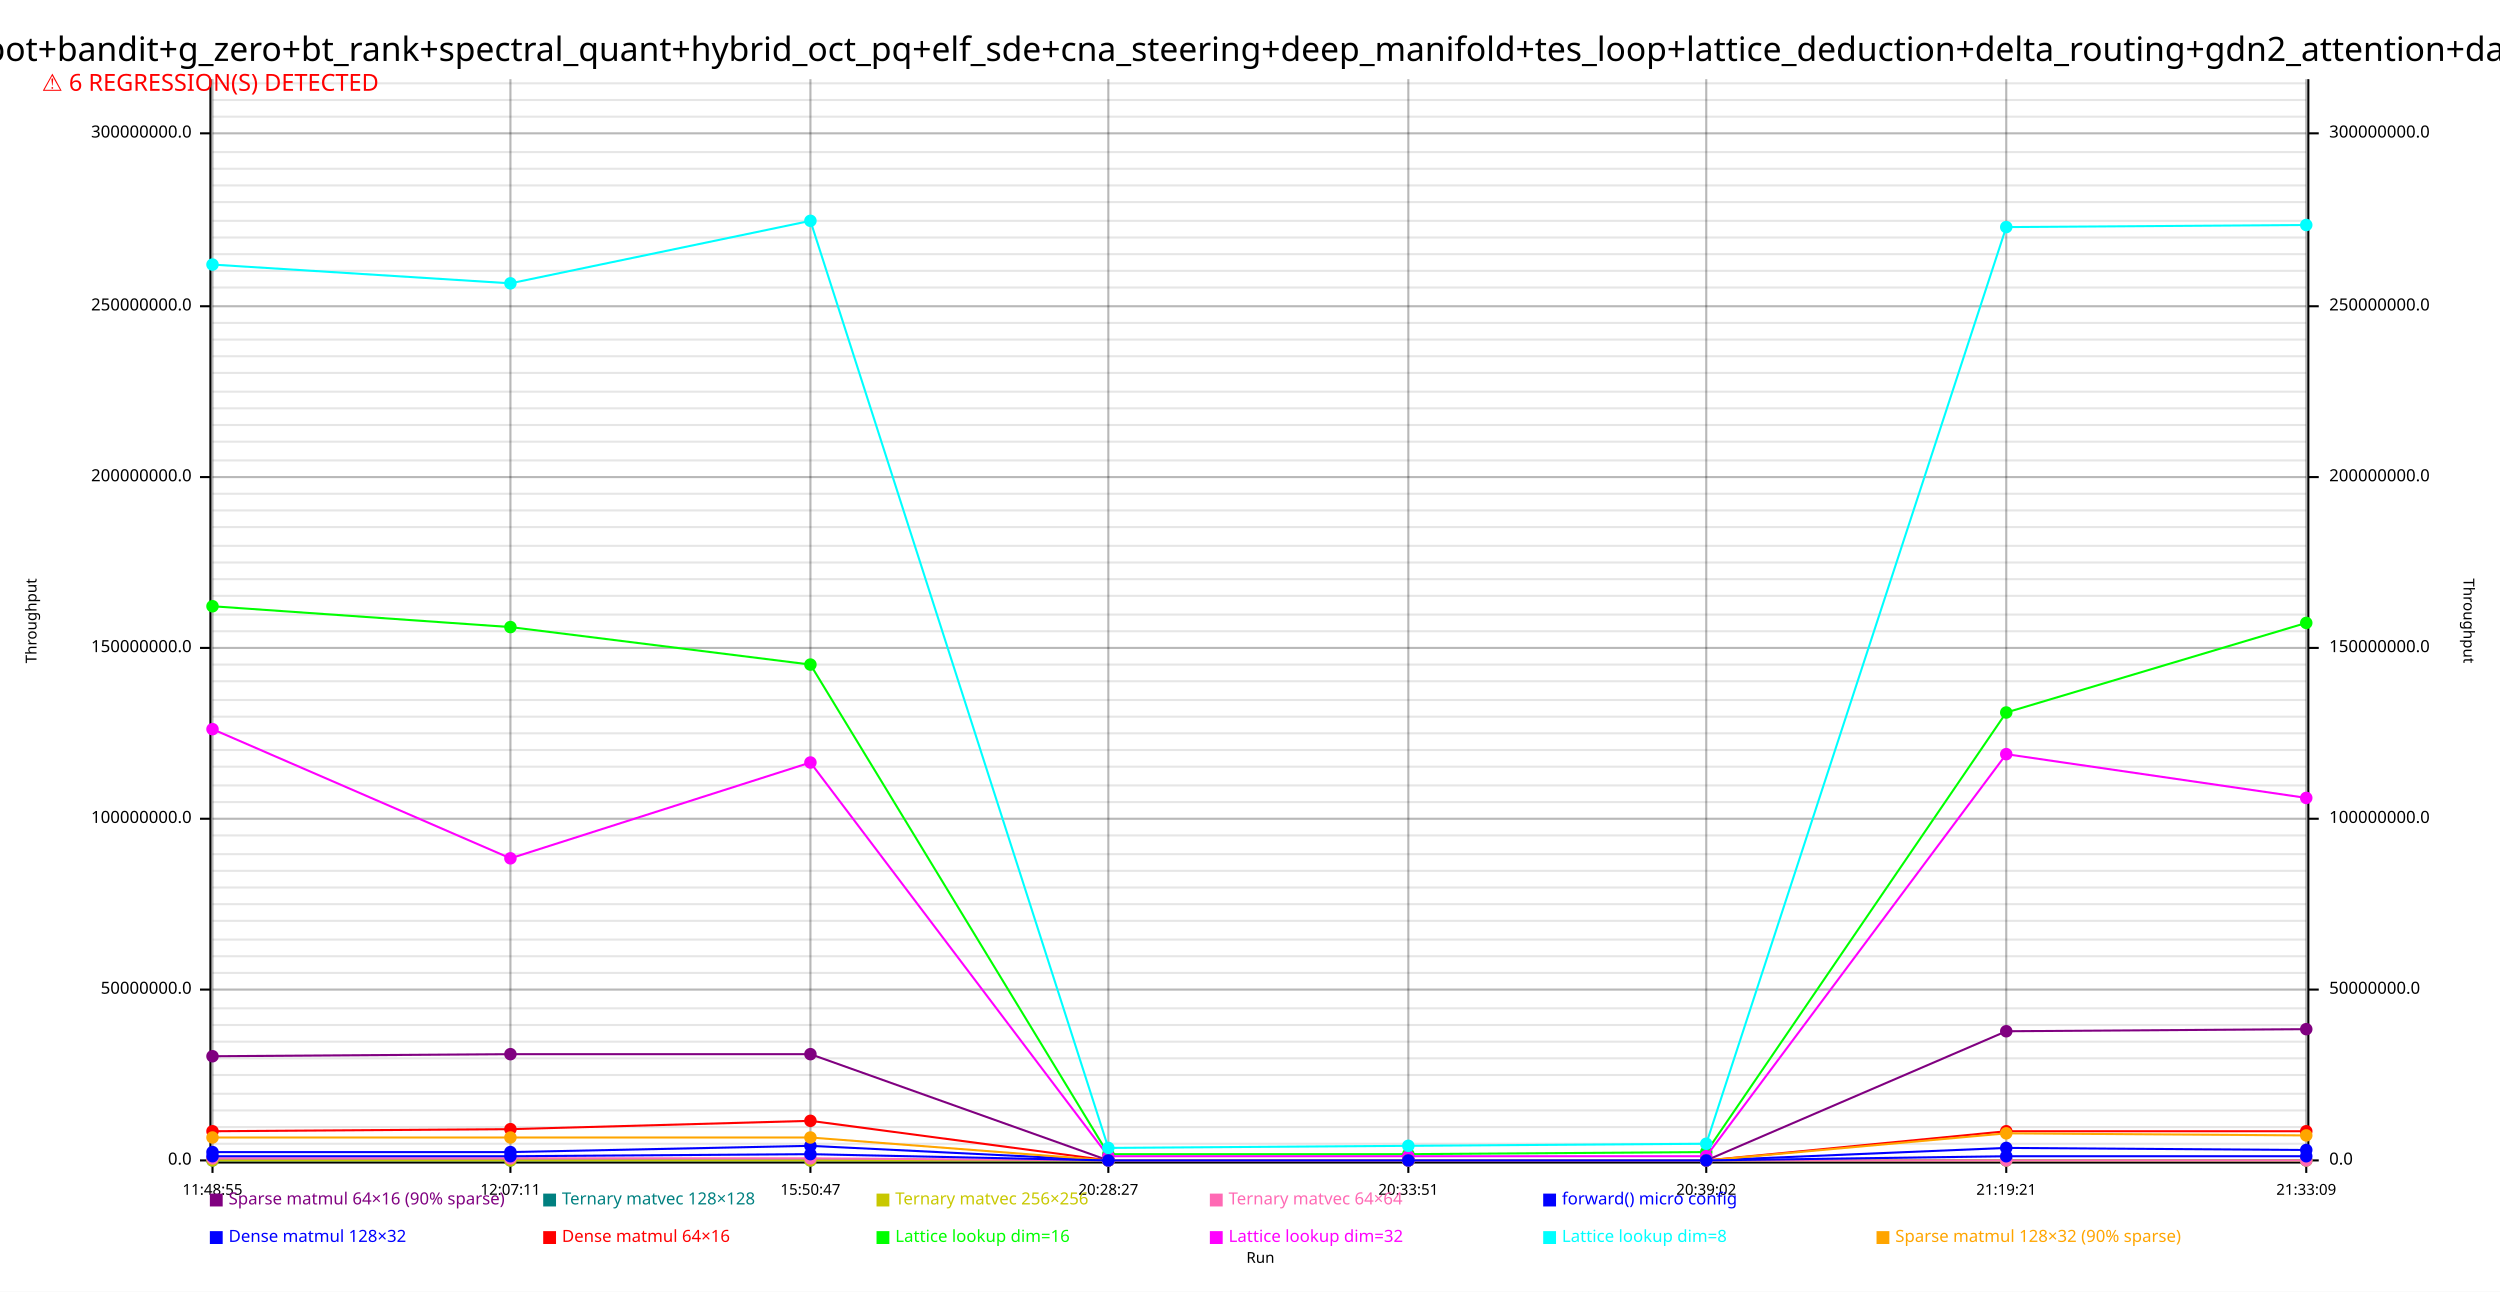
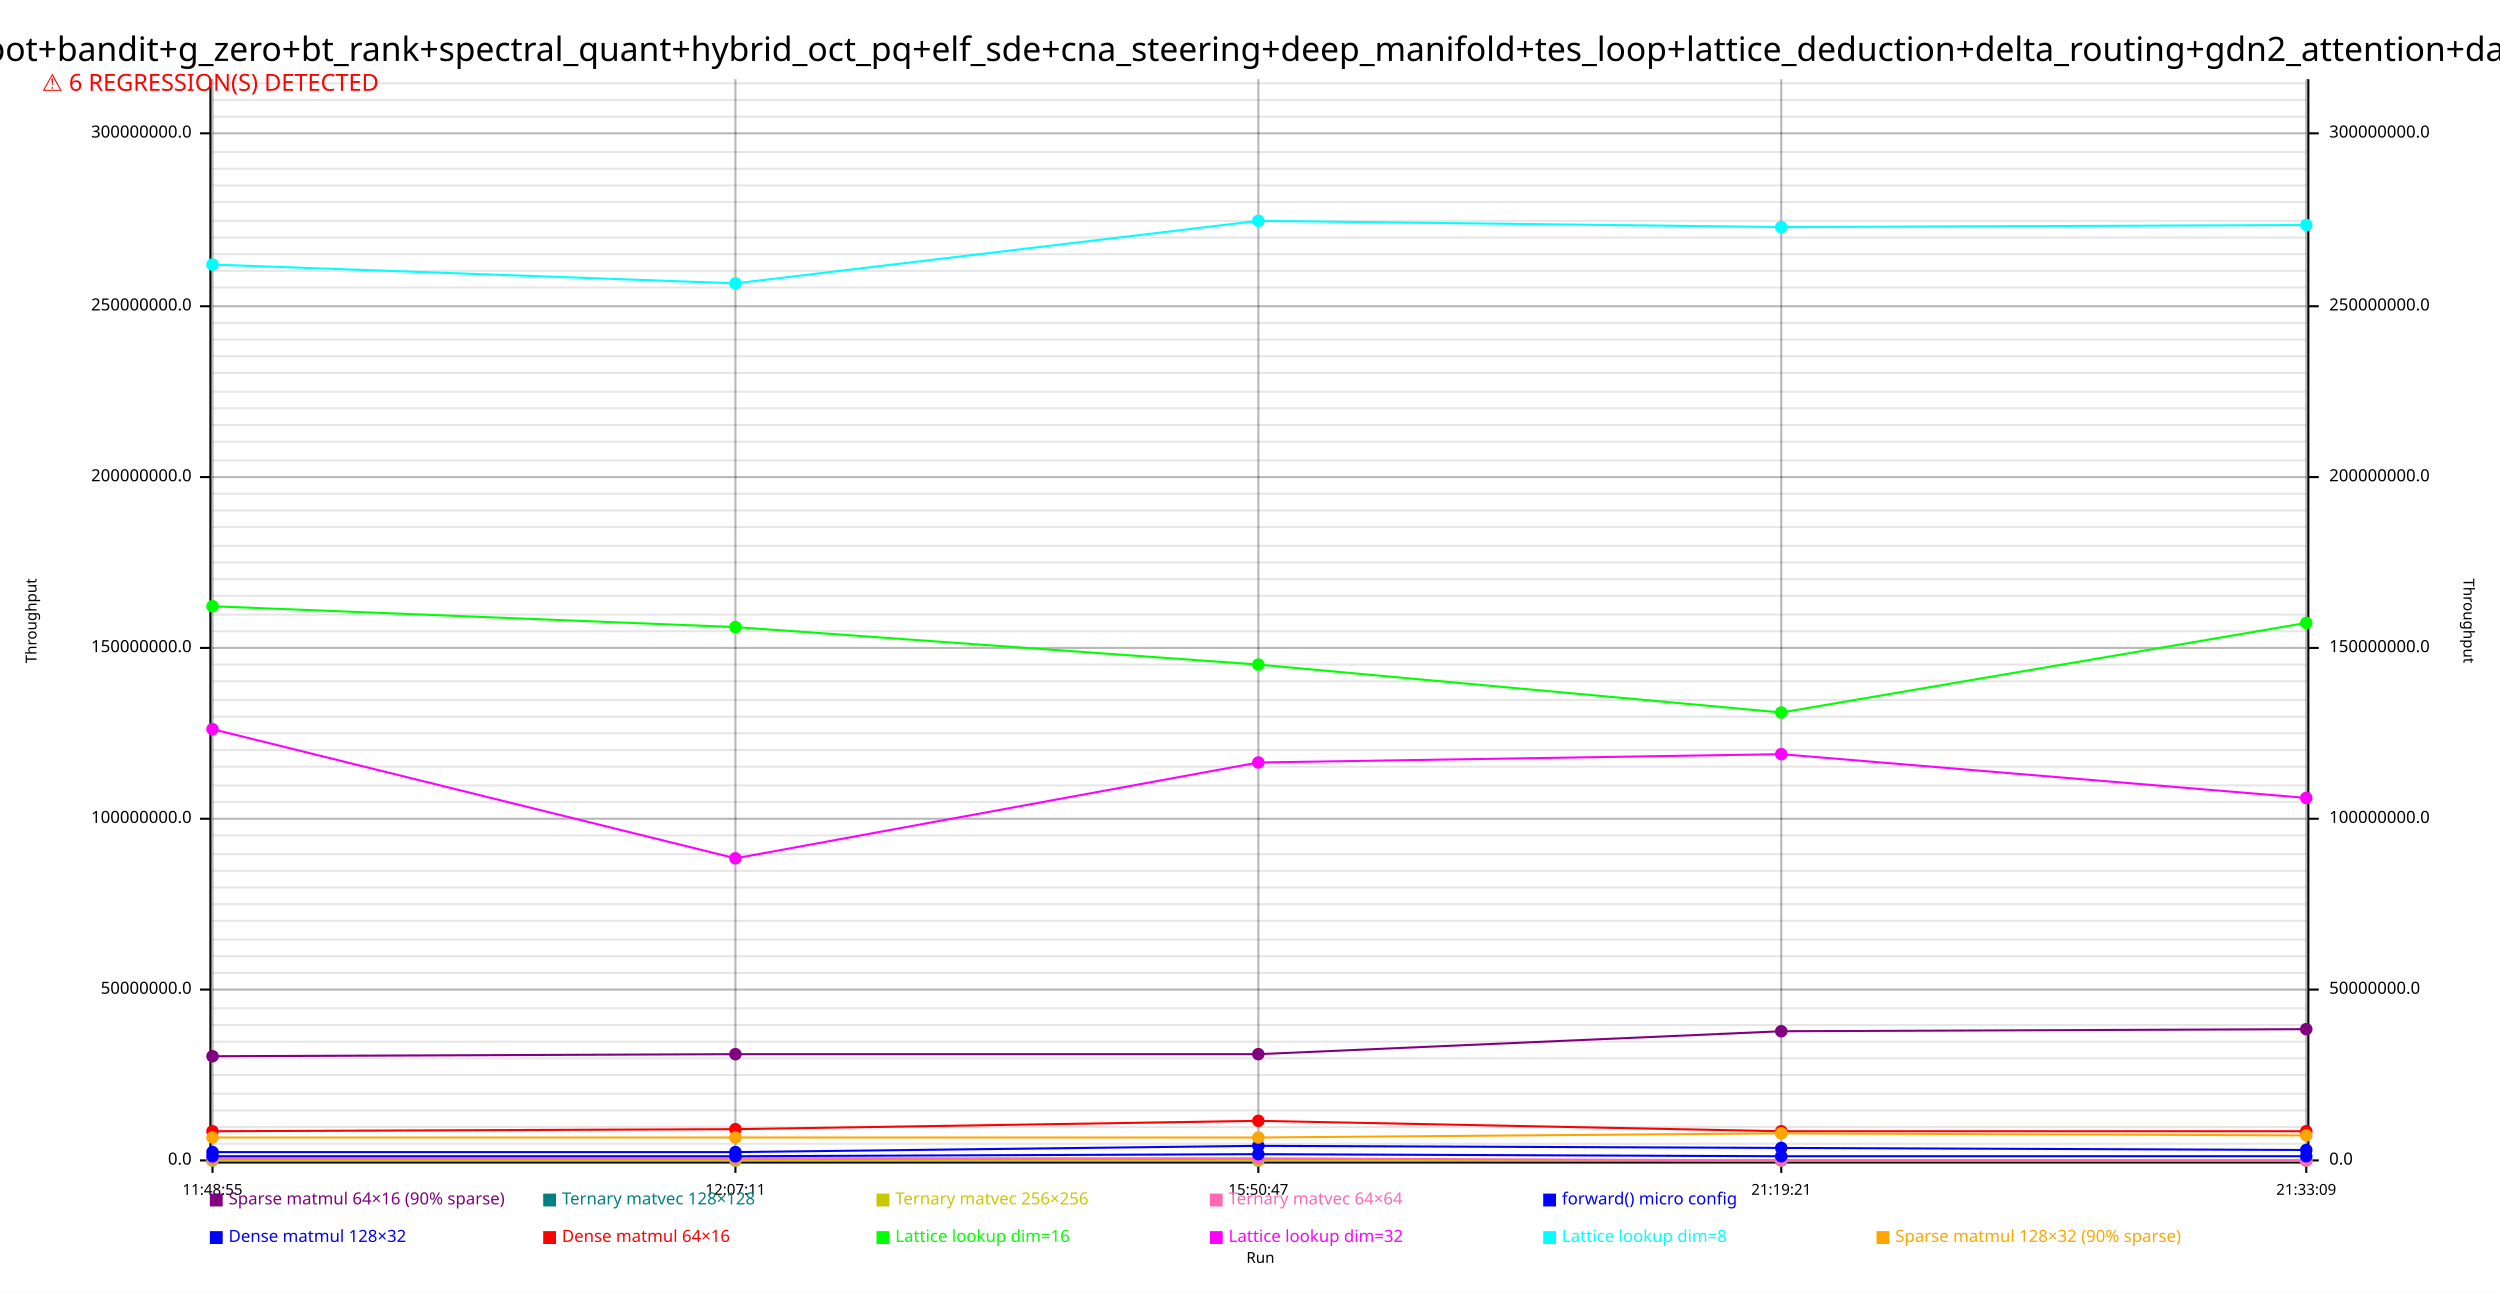
<svg xmlns="http://www.w3.org/2000/svg" width="1200" height="620" viewBox="0 0 1200 620">
  <rect x="0" y="0" width="1200" height="620" opacity="1" fill="#FFFFFF" stroke="none" />
  <text x="600" y="17" dy="0.76em" text-anchor="middle" font-family="sans-serif" font-size="16.129" opacity="1" fill="#000000">
SIMD — Time Series [sparse_mlp+domain_latent+ppot+bandit+g_zero+bt_rank+spectral_quant+hybrid_oct_pq+elf_sde+cna_steering+deep_manifold+tes_loop+lattice_deduction+delta_routing+gdn2_attention+dash_attn+dreamer+lt2_looped+plasma_path+tf_loop]
</text>
  <line opacity="0.1" stroke="#000000" stroke-width="1" x1="102" y1="557" x2="102" y2="38" />
-   <line opacity="0.1" stroke="#000000" stroke-width="1" x1="245" y1="557" x2="245" y2="38" />
-   <line opacity="0.1" stroke="#000000" stroke-width="1" x1="389" y1="557" x2="389" y2="38" />
-   <line opacity="0.1" stroke="#000000" stroke-width="1" x1="532" y1="557" x2="532" y2="38" />
-   <line opacity="0.1" stroke="#000000" stroke-width="1" x1="676" y1="557" x2="676" y2="38" />
-   <line opacity="0.1" stroke="#000000" stroke-width="1" x1="819" y1="557" x2="819" y2="38" />
-   <line opacity="0.1" stroke="#000000" stroke-width="1" x1="963" y1="557" x2="963" y2="38" />
+   <line opacity="0.1" stroke="#000000" stroke-width="1" x1="353" y1="557" x2="353" y2="38" />
+   <line opacity="0.1" stroke="#000000" stroke-width="1" x1="604" y1="557" x2="604" y2="38" />
+   <line opacity="0.1" stroke="#000000" stroke-width="1" x1="855" y1="557" x2="855" y2="38" />
  <line opacity="0.1" stroke="#000000" stroke-width="1" x1="1107" y1="557" x2="1107" y2="38" />
  <line opacity="0.1" stroke="#000000" stroke-width="1" x1="102" y1="557" x2="1107" y2="557" />
  <line opacity="0.1" stroke="#000000" stroke-width="1" x1="102" y1="549" x2="1107" y2="549" />
  <line opacity="0.1" stroke="#000000" stroke-width="1" x1="102" y1="541" x2="1107" y2="541" />
  <line opacity="0.1" stroke="#000000" stroke-width="1" x1="102" y1="533" x2="1107" y2="533" />
  <line opacity="0.1" stroke="#000000" stroke-width="1" x1="102" y1="525" x2="1107" y2="525" />
  <line opacity="0.1" stroke="#000000" stroke-width="1" x1="102" y1="516" x2="1107" y2="516" />
  <line opacity="0.1" stroke="#000000" stroke-width="1" x1="102" y1="508" x2="1107" y2="508" />
  <line opacity="0.1" stroke="#000000" stroke-width="1" x1="102" y1="500" x2="1107" y2="500" />
  <line opacity="0.1" stroke="#000000" stroke-width="1" x1="102" y1="492" x2="1107" y2="492" />
  <line opacity="0.1" stroke="#000000" stroke-width="1" x1="102" y1="484" x2="1107" y2="484" />
  <line opacity="0.1" stroke="#000000" stroke-width="1" x1="102" y1="475" x2="1107" y2="475" />
  <line opacity="0.1" stroke="#000000" stroke-width="1" x1="102" y1="467" x2="1107" y2="467" />
  <line opacity="0.1" stroke="#000000" stroke-width="1" x1="102" y1="459" x2="1107" y2="459" />
  <line opacity="0.1" stroke="#000000" stroke-width="1" x1="102" y1="451" x2="1107" y2="451" />
  <line opacity="0.1" stroke="#000000" stroke-width="1" x1="102" y1="442" x2="1107" y2="442" />
  <line opacity="0.1" stroke="#000000" stroke-width="1" x1="102" y1="434" x2="1107" y2="434" />
  <line opacity="0.1" stroke="#000000" stroke-width="1" x1="102" y1="426" x2="1107" y2="426" />
  <line opacity="0.1" stroke="#000000" stroke-width="1" x1="102" y1="418" x2="1107" y2="418" />
  <line opacity="0.1" stroke="#000000" stroke-width="1" x1="102" y1="410" x2="1107" y2="410" />
  <line opacity="0.1" stroke="#000000" stroke-width="1" x1="102" y1="401" x2="1107" y2="401" />
  <line opacity="0.1" stroke="#000000" stroke-width="1" x1="102" y1="393" x2="1107" y2="393" />
  <line opacity="0.1" stroke="#000000" stroke-width="1" x1="102" y1="385" x2="1107" y2="385" />
  <line opacity="0.1" stroke="#000000" stroke-width="1" x1="102" y1="377" x2="1107" y2="377" />
  <line opacity="0.1" stroke="#000000" stroke-width="1" x1="102" y1="368" x2="1107" y2="368" />
  <line opacity="0.1" stroke="#000000" stroke-width="1" x1="102" y1="360" x2="1107" y2="360" />
  <line opacity="0.1" stroke="#000000" stroke-width="1" x1="102" y1="352" x2="1107" y2="352" />
  <line opacity="0.1" stroke="#000000" stroke-width="1" x1="102" y1="344" x2="1107" y2="344" />
  <line opacity="0.1" stroke="#000000" stroke-width="1" x1="102" y1="336" x2="1107" y2="336" />
  <line opacity="0.1" stroke="#000000" stroke-width="1" x1="102" y1="327" x2="1107" y2="327" />
  <line opacity="0.1" stroke="#000000" stroke-width="1" x1="102" y1="319" x2="1107" y2="319" />
  <line opacity="0.1" stroke="#000000" stroke-width="1" x1="102" y1="311" x2="1107" y2="311" />
  <line opacity="0.1" stroke="#000000" stroke-width="1" x1="102" y1="303" x2="1107" y2="303" />
  <line opacity="0.1" stroke="#000000" stroke-width="1" x1="102" y1="295" x2="1107" y2="295" />
  <line opacity="0.1" stroke="#000000" stroke-width="1" x1="102" y1="286" x2="1107" y2="286" />
  <line opacity="0.1" stroke="#000000" stroke-width="1" x1="102" y1="278" x2="1107" y2="278" />
  <line opacity="0.1" stroke="#000000" stroke-width="1" x1="102" y1="270" x2="1107" y2="270" />
  <line opacity="0.1" stroke="#000000" stroke-width="1" x1="102" y1="262" x2="1107" y2="262" />
  <line opacity="0.1" stroke="#000000" stroke-width="1" x1="102" y1="253" x2="1107" y2="253" />
  <line opacity="0.1" stroke="#000000" stroke-width="1" x1="102" y1="245" x2="1107" y2="245" />
  <line opacity="0.1" stroke="#000000" stroke-width="1" x1="102" y1="237" x2="1107" y2="237" />
  <line opacity="0.1" stroke="#000000" stroke-width="1" x1="102" y1="229" x2="1107" y2="229" />
  <line opacity="0.1" stroke="#000000" stroke-width="1" x1="102" y1="221" x2="1107" y2="221" />
  <line opacity="0.1" stroke="#000000" stroke-width="1" x1="102" y1="212" x2="1107" y2="212" />
  <line opacity="0.1" stroke="#000000" stroke-width="1" x1="102" y1="204" x2="1107" y2="204" />
  <line opacity="0.1" stroke="#000000" stroke-width="1" x1="102" y1="196" x2="1107" y2="196" />
  <line opacity="0.1" stroke="#000000" stroke-width="1" x1="102" y1="188" x2="1107" y2="188" />
  <line opacity="0.1" stroke="#000000" stroke-width="1" x1="102" y1="179" x2="1107" y2="179" />
  <line opacity="0.1" stroke="#000000" stroke-width="1" x1="102" y1="171" x2="1107" y2="171" />
  <line opacity="0.1" stroke="#000000" stroke-width="1" x1="102" y1="163" x2="1107" y2="163" />
  <line opacity="0.1" stroke="#000000" stroke-width="1" x1="102" y1="155" x2="1107" y2="155" />
  <line opacity="0.1" stroke="#000000" stroke-width="1" x1="102" y1="147" x2="1107" y2="147" />
  <line opacity="0.1" stroke="#000000" stroke-width="1" x1="102" y1="138" x2="1107" y2="138" />
  <line opacity="0.1" stroke="#000000" stroke-width="1" x1="102" y1="130" x2="1107" y2="130" />
  <line opacity="0.1" stroke="#000000" stroke-width="1" x1="102" y1="122" x2="1107" y2="122" />
  <line opacity="0.1" stroke="#000000" stroke-width="1" x1="102" y1="114" x2="1107" y2="114" />
  <line opacity="0.1" stroke="#000000" stroke-width="1" x1="102" y1="106" x2="1107" y2="106" />
  <line opacity="0.1" stroke="#000000" stroke-width="1" x1="102" y1="97" x2="1107" y2="97" />
  <line opacity="0.1" stroke="#000000" stroke-width="1" x1="102" y1="89" x2="1107" y2="89" />
  <line opacity="0.1" stroke="#000000" stroke-width="1" x1="102" y1="81" x2="1107" y2="81" />
  <line opacity="0.1" stroke="#000000" stroke-width="1" x1="102" y1="73" x2="1107" y2="73" />
  <line opacity="0.1" stroke="#000000" stroke-width="1" x1="102" y1="64" x2="1107" y2="64" />
  <line opacity="0.1" stroke="#000000" stroke-width="1" x1="102" y1="56" x2="1107" y2="56" />
  <line opacity="0.1" stroke="#000000" stroke-width="1" x1="102" y1="48" x2="1107" y2="48" />
  <line opacity="0.1" stroke="#000000" stroke-width="1" x1="102" y1="40" x2="1107" y2="40" />
  <text x="12" y="298" dy="0.76em" text-anchor="middle" font-family="sans-serif" font-size="7.258" opacity="1" fill="#000000" transform="rotate(270, 12, 298)">
Throughput
</text>
  <text x="605" y="608" dy="-0.5ex" text-anchor="middle" font-family="sans-serif" font-size="7.258" opacity="1" fill="#000000">
Run
</text>
  <text x="1188" y="298" dy="0.76em" text-anchor="middle" font-family="sans-serif" font-size="7.258" opacity="1" fill="#000000" transform="rotate(90, 1188, 298)">
Throughput
</text>
  <line opacity="0.2" stroke="#000000" stroke-width="1" x1="102" y1="557" x2="102" y2="38" />
-   <line opacity="0.2" stroke="#000000" stroke-width="1" x1="245" y1="557" x2="245" y2="38" />
-   <line opacity="0.2" stroke="#000000" stroke-width="1" x1="389" y1="557" x2="389" y2="38" />
-   <line opacity="0.2" stroke="#000000" stroke-width="1" x1="532" y1="557" x2="532" y2="38" />
-   <line opacity="0.2" stroke="#000000" stroke-width="1" x1="676" y1="557" x2="676" y2="38" />
-   <line opacity="0.2" stroke="#000000" stroke-width="1" x1="819" y1="557" x2="819" y2="38" />
-   <line opacity="0.2" stroke="#000000" stroke-width="1" x1="963" y1="557" x2="963" y2="38" />
+   <line opacity="0.2" stroke="#000000" stroke-width="1" x1="353" y1="557" x2="353" y2="38" />
+   <line opacity="0.2" stroke="#000000" stroke-width="1" x1="604" y1="557" x2="604" y2="38" />
+   <line opacity="0.2" stroke="#000000" stroke-width="1" x1="855" y1="557" x2="855" y2="38" />
  <line opacity="0.2" stroke="#000000" stroke-width="1" x1="1107" y1="557" x2="1107" y2="38" />
  <line opacity="0.2" stroke="#000000" stroke-width="1" x1="102" y1="557" x2="1107" y2="557" />
  <line opacity="0.2" stroke="#000000" stroke-width="1" x1="102" y1="475" x2="1107" y2="475" />
  <line opacity="0.2" stroke="#000000" stroke-width="1" x1="102" y1="393" x2="1107" y2="393" />
  <line opacity="0.2" stroke="#000000" stroke-width="1" x1="102" y1="311" x2="1107" y2="311" />
  <line opacity="0.2" stroke="#000000" stroke-width="1" x1="102" y1="229" x2="1107" y2="229" />
  <line opacity="0.2" stroke="#000000" stroke-width="1" x1="102" y1="147" x2="1107" y2="147" />
  <line opacity="0.2" stroke="#000000" stroke-width="1" x1="102" y1="64" x2="1107" y2="64" />
  <polyline fill="none" opacity="1" stroke="#000000" stroke-width="1" points="101,38 101,557 " />
  <text x="92" y="557" dy="0.5ex" text-anchor="end" font-family="sans-serif" font-size="8.065" opacity="1" fill="#000000">
0.0
</text>
  <polyline fill="none" opacity="1" stroke="#000000" stroke-width="1" points="96,557 101,557 " />
  <text x="92" y="475" dy="0.5ex" text-anchor="end" font-family="sans-serif" font-size="8.065" opacity="1" fill="#000000">
50000000.0
</text>
  <polyline fill="none" opacity="1" stroke="#000000" stroke-width="1" points="96,475 101,475 " />
  <text x="92" y="393" dy="0.5ex" text-anchor="end" font-family="sans-serif" font-size="8.065" opacity="1" fill="#000000">
100000000.0
</text>
  <polyline fill="none" opacity="1" stroke="#000000" stroke-width="1" points="96,393 101,393 " />
  <text x="92" y="311" dy="0.5ex" text-anchor="end" font-family="sans-serif" font-size="8.065" opacity="1" fill="#000000">
150000000.0
</text>
  <polyline fill="none" opacity="1" stroke="#000000" stroke-width="1" points="96,311 101,311 " />
  <text x="92" y="229" dy="0.5ex" text-anchor="end" font-family="sans-serif" font-size="8.065" opacity="1" fill="#000000">
200000000.0
</text>
  <polyline fill="none" opacity="1" stroke="#000000" stroke-width="1" points="96,229 101,229 " />
  <text x="92" y="147" dy="0.5ex" text-anchor="end" font-family="sans-serif" font-size="8.065" opacity="1" fill="#000000">
250000000.0
</text>
  <polyline fill="none" opacity="1" stroke="#000000" stroke-width="1" points="96,147 101,147 " />
  <text x="92" y="64" dy="0.5ex" text-anchor="end" font-family="sans-serif" font-size="8.065" opacity="1" fill="#000000">
300000000.0
</text>
  <polyline fill="none" opacity="1" stroke="#000000" stroke-width="1" points="96,64 101,64 " />
  <polyline fill="none" opacity="1" stroke="#000000" stroke-width="1" points="102,558 1107,558 " />
  <text x="102" y="568" dy="0.76em" text-anchor="middle" font-family="sans-serif" font-size="7.258" opacity="1" fill="#000000">
11:48:55
</text>
  <polyline fill="none" opacity="1" stroke="#000000" stroke-width="1" points="102,558 102,563 " />
-   <text x="245" y="568" dy="0.76em" text-anchor="middle" font-family="sans-serif" font-size="7.258" opacity="1" fill="#000000">
+   <text x="353" y="568" dy="0.76em" text-anchor="middle" font-family="sans-serif" font-size="7.258" opacity="1" fill="#000000">
12:07:11
</text>
-   <polyline fill="none" opacity="1" stroke="#000000" stroke-width="1" points="245,558 245,563 " />
-   <text x="389" y="568" dy="0.76em" text-anchor="middle" font-family="sans-serif" font-size="7.258" opacity="1" fill="#000000">
+   <polyline fill="none" opacity="1" stroke="#000000" stroke-width="1" points="353,558 353,563 " />
+   <text x="604" y="568" dy="0.76em" text-anchor="middle" font-family="sans-serif" font-size="7.258" opacity="1" fill="#000000">
15:50:47
</text>
-   <polyline fill="none" opacity="1" stroke="#000000" stroke-width="1" points="389,558 389,563 " />
-   <text x="532" y="568" dy="0.76em" text-anchor="middle" font-family="sans-serif" font-size="7.258" opacity="1" fill="#000000">
- 20:28:27
- </text>
-   <polyline fill="none" opacity="1" stroke="#000000" stroke-width="1" points="532,558 532,563 " />
-   <text x="676" y="568" dy="0.76em" text-anchor="middle" font-family="sans-serif" font-size="7.258" opacity="1" fill="#000000">
- 20:33:51
- </text>
-   <polyline fill="none" opacity="1" stroke="#000000" stroke-width="1" points="676,558 676,563 " />
-   <text x="819" y="568" dy="0.76em" text-anchor="middle" font-family="sans-serif" font-size="7.258" opacity="1" fill="#000000">
- 20:39:02
- </text>
-   <polyline fill="none" opacity="1" stroke="#000000" stroke-width="1" points="819,558 819,563 " />
-   <text x="963" y="568" dy="0.76em" text-anchor="middle" font-family="sans-serif" font-size="7.258" opacity="1" fill="#000000">
+   <polyline fill="none" opacity="1" stroke="#000000" stroke-width="1" points="604,558 604,563 " />
+   <text x="855" y="568" dy="0.76em" text-anchor="middle" font-family="sans-serif" font-size="7.258" opacity="1" fill="#000000">
21:19:21
</text>
-   <polyline fill="none" opacity="1" stroke="#000000" stroke-width="1" points="963,558 963,563 " />
+   <polyline fill="none" opacity="1" stroke="#000000" stroke-width="1" points="855,558 855,563 " />
  <text x="1107" y="568" dy="0.76em" text-anchor="middle" font-family="sans-serif" font-size="7.258" opacity="1" fill="#000000">
21:33:09
</text>
  <polyline fill="none" opacity="1" stroke="#000000" stroke-width="1" points="1107,558 1107,563 " />
  <polyline fill="none" opacity="1" stroke="#000000" stroke-width="1" points="1108,38 1108,557 " />
  <text x="1118" y="557" dy="0.5ex" text-anchor="start" font-family="sans-serif" font-size="8.065" opacity="1" fill="#000000">
0.0
</text>
  <polyline fill="none" opacity="1" stroke="#000000" stroke-width="1" points="1108,557 1113,557 " />
  <text x="1118" y="475" dy="0.5ex" text-anchor="start" font-family="sans-serif" font-size="8.065" opacity="1" fill="#000000">
50000000.0
</text>
  <polyline fill="none" opacity="1" stroke="#000000" stroke-width="1" points="1108,475 1113,475 " />
  <text x="1118" y="393" dy="0.5ex" text-anchor="start" font-family="sans-serif" font-size="8.065" opacity="1" fill="#000000">
100000000.0
</text>
  <polyline fill="none" opacity="1" stroke="#000000" stroke-width="1" points="1108,393 1113,393 " />
  <text x="1118" y="311" dy="0.5ex" text-anchor="start" font-family="sans-serif" font-size="8.065" opacity="1" fill="#000000">
150000000.0
</text>
  <polyline fill="none" opacity="1" stroke="#000000" stroke-width="1" points="1108,311 1113,311 " />
  <text x="1118" y="229" dy="0.5ex" text-anchor="start" font-family="sans-serif" font-size="8.065" opacity="1" fill="#000000">
200000000.0
</text>
  <polyline fill="none" opacity="1" stroke="#000000" stroke-width="1" points="1108,229 1113,229 " />
  <text x="1118" y="147" dy="0.5ex" text-anchor="start" font-family="sans-serif" font-size="8.065" opacity="1" fill="#000000">
250000000.0
</text>
  <polyline fill="none" opacity="1" stroke="#000000" stroke-width="1" points="1108,147 1113,147 " />
  <text x="1118" y="64" dy="0.5ex" text-anchor="start" font-family="sans-serif" font-size="8.065" opacity="1" fill="#000000">
300000000.0
</text>
  <polyline fill="none" opacity="1" stroke="#000000" stroke-width="1" points="1108,64 1113,64 " />
-   <polyline fill="none" opacity="1" stroke="#0000FF" stroke-width="1" points="102,553 245,553 389,550 532,557 676,557 819,557 963,551 1107,552 " />
+   <polyline fill="none" opacity="1" stroke="#0000FF" stroke-width="1" points="102,553 353,553 604,550 855,551 1107,552 " />
  <circle cx="102" cy="553" r="3" opacity="1" fill="#0000FF" stroke="none" stroke-width="1" />
-   <circle cx="245" cy="553" r="3" opacity="1" fill="#0000FF" stroke="none" stroke-width="1" />
-   <circle cx="389" cy="550" r="3" opacity="1" fill="#0000FF" stroke="none" stroke-width="1" />
-   <circle cx="532" cy="557" r="3" opacity="1" fill="#0000FF" stroke="none" stroke-width="1" />
-   <circle cx="676" cy="557" r="3" opacity="1" fill="#0000FF" stroke="none" stroke-width="1" />
-   <circle cx="819" cy="557" r="3" opacity="1" fill="#0000FF" stroke="none" stroke-width="1" />
-   <circle cx="963" cy="551" r="3" opacity="1" fill="#0000FF" stroke="none" stroke-width="1" />
+   <circle cx="353" cy="553" r="3" opacity="1" fill="#0000FF" stroke="none" stroke-width="1" />
+   <circle cx="604" cy="550" r="3" opacity="1" fill="#0000FF" stroke="none" stroke-width="1" />
+   <circle cx="855" cy="551" r="3" opacity="1" fill="#0000FF" stroke="none" stroke-width="1" />
  <circle cx="1107" cy="552" r="3" opacity="1" fill="#0000FF" stroke="none" stroke-width="1" />
  <text x="100" y="590" dy="0.76em" text-anchor="start" font-family="sans-serif" font-size="8.065" opacity="1" fill="#0000FF">
■ Dense matmul 128×32
</text>
-   <polyline fill="none" opacity="1" stroke="#FF0000" stroke-width="1" points="102,543 245,542 389,538 532,557 676,557 819,557 963,543 1107,543 " />
+   <polyline fill="none" opacity="1" stroke="#FF0000" stroke-width="1" points="102,543 353,542 604,538 855,543 1107,543 " />
  <circle cx="102" cy="543" r="3" opacity="1" fill="#FF0000" stroke="none" stroke-width="1" />
-   <circle cx="245" cy="542" r="3" opacity="1" fill="#FF0000" stroke="none" stroke-width="1" />
-   <circle cx="389" cy="538" r="3" opacity="1" fill="#FF0000" stroke="none" stroke-width="1" />
-   <circle cx="532" cy="557" r="3" opacity="1" fill="#FF0000" stroke="none" stroke-width="1" />
-   <circle cx="676" cy="557" r="3" opacity="1" fill="#FF0000" stroke="none" stroke-width="1" />
-   <circle cx="819" cy="557" r="3" opacity="1" fill="#FF0000" stroke="none" stroke-width="1" />
-   <circle cx="963" cy="543" r="3" opacity="1" fill="#FF0000" stroke="none" stroke-width="1" />
+   <circle cx="353" cy="542" r="3" opacity="1" fill="#FF0000" stroke="none" stroke-width="1" />
+   <circle cx="604" cy="538" r="3" opacity="1" fill="#FF0000" stroke="none" stroke-width="1" />
+   <circle cx="855" cy="543" r="3" opacity="1" fill="#FF0000" stroke="none" stroke-width="1" />
  <circle cx="1107" cy="543" r="3" opacity="1" fill="#FF0000" stroke="none" stroke-width="1" />
  <text x="260" y="590" dy="0.76em" text-anchor="start" font-family="sans-serif" font-size="8.065" opacity="1" fill="#FF0000">
■ Dense matmul 64×16
</text>
-   <polyline fill="none" opacity="1" stroke="#00FF00" stroke-width="1" points="102,291 245,301 389,319 532,554 676,554 819,553 963,342 1107,299 " />
+   <polyline fill="none" opacity="1" stroke="#00FF00" stroke-width="1" points="102,291 353,301 604,319 855,342 1107,299 " />
  <circle cx="102" cy="291" r="3" opacity="1" fill="#00FF00" stroke="none" stroke-width="1" />
-   <circle cx="245" cy="301" r="3" opacity="1" fill="#00FF00" stroke="none" stroke-width="1" />
-   <circle cx="389" cy="319" r="3" opacity="1" fill="#00FF00" stroke="none" stroke-width="1" />
-   <circle cx="532" cy="554" r="3" opacity="1" fill="#00FF00" stroke="none" stroke-width="1" />
-   <circle cx="676" cy="554" r="3" opacity="1" fill="#00FF00" stroke="none" stroke-width="1" />
-   <circle cx="819" cy="553" r="3" opacity="1" fill="#00FF00" stroke="none" stroke-width="1" />
-   <circle cx="963" cy="342" r="3" opacity="1" fill="#00FF00" stroke="none" stroke-width="1" />
+   <circle cx="353" cy="301" r="3" opacity="1" fill="#00FF00" stroke="none" stroke-width="1" />
+   <circle cx="604" cy="319" r="3" opacity="1" fill="#00FF00" stroke="none" stroke-width="1" />
+   <circle cx="855" cy="342" r="3" opacity="1" fill="#00FF00" stroke="none" stroke-width="1" />
  <circle cx="1107" cy="299" r="3" opacity="1" fill="#00FF00" stroke="none" stroke-width="1" />
  <text x="420" y="590" dy="0.76em" text-anchor="start" font-family="sans-serif" font-size="8.065" opacity="1" fill="#00FF00">
■ Lattice lookup dim=16
</text>
-   <polyline fill="none" opacity="1" stroke="#FF00FF" stroke-width="1" points="102,350 245,412 389,366 532,555 676,555 819,555 963,362 1107,383 " />
+   <polyline fill="none" opacity="1" stroke="#FF00FF" stroke-width="1" points="102,350 353,412 604,366 855,362 1107,383 " />
  <circle cx="102" cy="350" r="3" opacity="1" fill="#FF00FF" stroke="none" stroke-width="1" />
-   <circle cx="245" cy="412" r="3" opacity="1" fill="#FF00FF" stroke="none" stroke-width="1" />
-   <circle cx="389" cy="366" r="3" opacity="1" fill="#FF00FF" stroke="none" stroke-width="1" />
-   <circle cx="532" cy="555" r="3" opacity="1" fill="#FF00FF" stroke="none" stroke-width="1" />
-   <circle cx="676" cy="555" r="3" opacity="1" fill="#FF00FF" stroke="none" stroke-width="1" />
-   <circle cx="819" cy="555" r="3" opacity="1" fill="#FF00FF" stroke="none" stroke-width="1" />
-   <circle cx="963" cy="362" r="3" opacity="1" fill="#FF00FF" stroke="none" stroke-width="1" />
+   <circle cx="353" cy="412" r="3" opacity="1" fill="#FF00FF" stroke="none" stroke-width="1" />
+   <circle cx="604" cy="366" r="3" opacity="1" fill="#FF00FF" stroke="none" stroke-width="1" />
+   <circle cx="855" cy="362" r="3" opacity="1" fill="#FF00FF" stroke="none" stroke-width="1" />
  <circle cx="1107" cy="383" r="3" opacity="1" fill="#FF00FF" stroke="none" stroke-width="1" />
  <text x="580" y="590" dy="0.76em" text-anchor="start" font-family="sans-serif" font-size="8.065" opacity="1" fill="#FF00FF">
■ Lattice lookup dim=32
</text>
-   <polyline fill="none" opacity="1" stroke="#00FFFF" stroke-width="1" points="102,127 245,136 389,106 532,551 676,550 819,549 963,109 1107,108 " />
+   <polyline fill="none" opacity="1" stroke="#00FFFF" stroke-width="1" points="102,127 353,136 604,106 855,109 1107,108 " />
  <circle cx="102" cy="127" r="3" opacity="1" fill="#00FFFF" stroke="none" stroke-width="1" />
-   <circle cx="245" cy="136" r="3" opacity="1" fill="#00FFFF" stroke="none" stroke-width="1" />
-   <circle cx="389" cy="106" r="3" opacity="1" fill="#00FFFF" stroke="none" stroke-width="1" />
-   <circle cx="532" cy="551" r="3" opacity="1" fill="#00FFFF" stroke="none" stroke-width="1" />
-   <circle cx="676" cy="550" r="3" opacity="1" fill="#00FFFF" stroke="none" stroke-width="1" />
-   <circle cx="819" cy="549" r="3" opacity="1" fill="#00FFFF" stroke="none" stroke-width="1" />
-   <circle cx="963" cy="109" r="3" opacity="1" fill="#00FFFF" stroke="none" stroke-width="1" />
+   <circle cx="353" cy="136" r="3" opacity="1" fill="#00FFFF" stroke="none" stroke-width="1" />
+   <circle cx="604" cy="106" r="3" opacity="1" fill="#00FFFF" stroke="none" stroke-width="1" />
+   <circle cx="855" cy="109" r="3" opacity="1" fill="#00FFFF" stroke="none" stroke-width="1" />
  <circle cx="1107" cy="108" r="3" opacity="1" fill="#00FFFF" stroke="none" stroke-width="1" />
  <text x="740" y="590" dy="0.76em" text-anchor="start" font-family="sans-serif" font-size="8.065" opacity="1" fill="#00FFFF">
■ Lattice lookup dim=8
</text>
-   <polyline fill="none" opacity="1" stroke="#FFA500" stroke-width="1" points="102,546 245,546 389,546 532,557 676,557 819,557 963,544 1107,545 " />
+   <polyline fill="none" opacity="1" stroke="#FFA500" stroke-width="1" points="102,546 353,546 604,546 855,544 1107,545 " />
  <circle cx="102" cy="546" r="3" opacity="1" fill="#FFA500" stroke="none" stroke-width="1" />
-   <circle cx="245" cy="546" r="3" opacity="1" fill="#FFA500" stroke="none" stroke-width="1" />
-   <circle cx="389" cy="546" r="3" opacity="1" fill="#FFA500" stroke="none" stroke-width="1" />
-   <circle cx="532" cy="557" r="3" opacity="1" fill="#FFA500" stroke="none" stroke-width="1" />
-   <circle cx="676" cy="557" r="3" opacity="1" fill="#FFA500" stroke="none" stroke-width="1" />
-   <circle cx="819" cy="557" r="3" opacity="1" fill="#FFA500" stroke="none" stroke-width="1" />
-   <circle cx="963" cy="544" r="3" opacity="1" fill="#FFA500" stroke="none" stroke-width="1" />
+   <circle cx="353" cy="546" r="3" opacity="1" fill="#FFA500" stroke="none" stroke-width="1" />
+   <circle cx="604" cy="546" r="3" opacity="1" fill="#FFA500" stroke="none" stroke-width="1" />
+   <circle cx="855" cy="544" r="3" opacity="1" fill="#FFA500" stroke="none" stroke-width="1" />
  <circle cx="1107" cy="545" r="3" opacity="1" fill="#FFA500" stroke="none" stroke-width="1" />
  <text x="900" y="590" dy="0.76em" text-anchor="start" font-family="sans-serif" font-size="8.065" opacity="1" fill="#FFA500">
■ Sparse matmul 128×32 (90% sparse)
</text>
-   <polyline fill="none" opacity="1" stroke="#800080" stroke-width="1" points="102,507 245,506 389,506 532,557 676,557 819,557 963,495 1107,494 " />
+   <polyline fill="none" opacity="1" stroke="#800080" stroke-width="1" points="102,507 353,506 604,506 855,495 1107,494 " />
  <circle cx="102" cy="507" r="3" opacity="1" fill="#800080" stroke="none" stroke-width="1" />
-   <circle cx="245" cy="506" r="3" opacity="1" fill="#800080" stroke="none" stroke-width="1" />
-   <circle cx="389" cy="506" r="3" opacity="1" fill="#800080" stroke="none" stroke-width="1" />
-   <circle cx="532" cy="557" r="3" opacity="1" fill="#800080" stroke="none" stroke-width="1" />
-   <circle cx="676" cy="557" r="3" opacity="1" fill="#800080" stroke="none" stroke-width="1" />
-   <circle cx="819" cy="557" r="3" opacity="1" fill="#800080" stroke="none" stroke-width="1" />
-   <circle cx="963" cy="495" r="3" opacity="1" fill="#800080" stroke="none" stroke-width="1" />
+   <circle cx="353" cy="506" r="3" opacity="1" fill="#800080" stroke="none" stroke-width="1" />
+   <circle cx="604" cy="506" r="3" opacity="1" fill="#800080" stroke="none" stroke-width="1" />
+   <circle cx="855" cy="495" r="3" opacity="1" fill="#800080" stroke="none" stroke-width="1" />
  <circle cx="1107" cy="494" r="3" opacity="1" fill="#800080" stroke="none" stroke-width="1" />
  <text x="100" y="572" dy="0.76em" text-anchor="start" font-family="sans-serif" font-size="8.065" opacity="1" fill="#800080">
■ Sparse matmul 64×16 (90% sparse)
</text>
-   <polyline fill="none" opacity="1" stroke="#008080" stroke-width="1" points="102,557 245,557 389,557 532,557 676,557 819,557 963,557 1107,557 " />
+   <polyline fill="none" opacity="1" stroke="#008080" stroke-width="1" points="102,557 353,557 604,557 855,557 1107,557 " />
  <circle cx="102" cy="557" r="3" opacity="1" fill="#008080" stroke="none" stroke-width="1" />
-   <circle cx="245" cy="557" r="3" opacity="1" fill="#008080" stroke="none" stroke-width="1" />
-   <circle cx="389" cy="557" r="3" opacity="1" fill="#008080" stroke="none" stroke-width="1" />
-   <circle cx="532" cy="557" r="3" opacity="1" fill="#008080" stroke="none" stroke-width="1" />
-   <circle cx="676" cy="557" r="3" opacity="1" fill="#008080" stroke="none" stroke-width="1" />
-   <circle cx="819" cy="557" r="3" opacity="1" fill="#008080" stroke="none" stroke-width="1" />
-   <circle cx="963" cy="557" r="3" opacity="1" fill="#008080" stroke="none" stroke-width="1" />
+   <circle cx="353" cy="557" r="3" opacity="1" fill="#008080" stroke="none" stroke-width="1" />
+   <circle cx="604" cy="557" r="3" opacity="1" fill="#008080" stroke="none" stroke-width="1" />
+   <circle cx="855" cy="557" r="3" opacity="1" fill="#008080" stroke="none" stroke-width="1" />
  <circle cx="1107" cy="557" r="3" opacity="1" fill="#008080" stroke="none" stroke-width="1" />
  <text x="260" y="572" dy="0.76em" text-anchor="start" font-family="sans-serif" font-size="8.065" opacity="1" fill="#008080">
■ Ternary matvec 128×128
</text>
-   <polyline fill="none" opacity="1" stroke="#C8C800" stroke-width="1" points="102,557 245,557 389,557 532,557 676,557 819,557 963,557 1107,557 " />
+   <polyline fill="none" opacity="1" stroke="#C8C800" stroke-width="1" points="102,557 353,557 604,557 855,557 1107,557 " />
  <circle cx="102" cy="557" r="3" opacity="1" fill="#C8C800" stroke="none" stroke-width="1" />
-   <circle cx="245" cy="557" r="3" opacity="1" fill="#C8C800" stroke="none" stroke-width="1" />
-   <circle cx="389" cy="557" r="3" opacity="1" fill="#C8C800" stroke="none" stroke-width="1" />
-   <circle cx="532" cy="557" r="3" opacity="1" fill="#C8C800" stroke="none" stroke-width="1" />
-   <circle cx="676" cy="557" r="3" opacity="1" fill="#C8C800" stroke="none" stroke-width="1" />
-   <circle cx="819" cy="557" r="3" opacity="1" fill="#C8C800" stroke="none" stroke-width="1" />
-   <circle cx="963" cy="557" r="3" opacity="1" fill="#C8C800" stroke="none" stroke-width="1" />
+   <circle cx="353" cy="557" r="3" opacity="1" fill="#C8C800" stroke="none" stroke-width="1" />
+   <circle cx="604" cy="557" r="3" opacity="1" fill="#C8C800" stroke="none" stroke-width="1" />
+   <circle cx="855" cy="557" r="3" opacity="1" fill="#C8C800" stroke="none" stroke-width="1" />
  <circle cx="1107" cy="557" r="3" opacity="1" fill="#C8C800" stroke="none" stroke-width="1" />
  <text x="420" y="572" dy="0.76em" text-anchor="start" font-family="sans-serif" font-size="8.065" opacity="1" fill="#C8C800">
■ Ternary matvec 256×256
</text>
-   <polyline fill="none" opacity="1" stroke="#FF69B4" stroke-width="1" points="102,556 245,556 389,556 532,557 676,557 819,557 963,557 1107,557 " />
+   <polyline fill="none" opacity="1" stroke="#FF69B4" stroke-width="1" points="102,556 353,556 604,556 855,557 1107,557 " />
  <circle cx="102" cy="556" r="3" opacity="1" fill="#FF69B4" stroke="none" stroke-width="1" />
-   <circle cx="245" cy="556" r="3" opacity="1" fill="#FF69B4" stroke="none" stroke-width="1" />
-   <circle cx="389" cy="556" r="3" opacity="1" fill="#FF69B4" stroke="none" stroke-width="1" />
-   <circle cx="532" cy="557" r="3" opacity="1" fill="#FF69B4" stroke="none" stroke-width="1" />
-   <circle cx="676" cy="557" r="3" opacity="1" fill="#FF69B4" stroke="none" stroke-width="1" />
-   <circle cx="819" cy="557" r="3" opacity="1" fill="#FF69B4" stroke="none" stroke-width="1" />
-   <circle cx="963" cy="557" r="3" opacity="1" fill="#FF69B4" stroke="none" stroke-width="1" />
+   <circle cx="353" cy="556" r="3" opacity="1" fill="#FF69B4" stroke="none" stroke-width="1" />
+   <circle cx="604" cy="556" r="3" opacity="1" fill="#FF69B4" stroke="none" stroke-width="1" />
+   <circle cx="855" cy="557" r="3" opacity="1" fill="#FF69B4" stroke="none" stroke-width="1" />
  <circle cx="1107" cy="557" r="3" opacity="1" fill="#FF69B4" stroke="none" stroke-width="1" />
  <text x="580" y="572" dy="0.76em" text-anchor="start" font-family="sans-serif" font-size="8.065" opacity="1" fill="#FF69B4">
■ Ternary matvec 64×64
</text>
-   <polyline fill="none" opacity="1" stroke="#0000FF" stroke-width="1" points="102,555 245,555 389,554 532,557 676,557 819,557 963,555 1107,555 " />
+   <polyline fill="none" opacity="1" stroke="#0000FF" stroke-width="1" points="102,555 353,555 604,554 855,555 1107,555 " />
  <circle cx="102" cy="555" r="3" opacity="1" fill="#0000FF" stroke="none" stroke-width="1" />
-   <circle cx="245" cy="555" r="3" opacity="1" fill="#0000FF" stroke="none" stroke-width="1" />
-   <circle cx="389" cy="554" r="3" opacity="1" fill="#0000FF" stroke="none" stroke-width="1" />
-   <circle cx="532" cy="557" r="3" opacity="1" fill="#0000FF" stroke="none" stroke-width="1" />
-   <circle cx="676" cy="557" r="3" opacity="1" fill="#0000FF" stroke="none" stroke-width="1" />
-   <circle cx="819" cy="557" r="3" opacity="1" fill="#0000FF" stroke="none" stroke-width="1" />
-   <circle cx="963" cy="555" r="3" opacity="1" fill="#0000FF" stroke="none" stroke-width="1" />
+   <circle cx="353" cy="555" r="3" opacity="1" fill="#0000FF" stroke="none" stroke-width="1" />
+   <circle cx="604" cy="554" r="3" opacity="1" fill="#0000FF" stroke="none" stroke-width="1" />
+   <circle cx="855" cy="555" r="3" opacity="1" fill="#0000FF" stroke="none" stroke-width="1" />
  <circle cx="1107" cy="555" r="3" opacity="1" fill="#0000FF" stroke="none" stroke-width="1" />
  <text x="740" y="572" dy="0.76em" text-anchor="start" font-family="sans-serif" font-size="8.065" opacity="1" fill="#0000FF">
■ forward() micro config
</text>
  <text x="20" y="35" dy="0.76em" text-anchor="start" font-family="sans-serif" font-size="11.29" opacity="1" fill="#FF0000">
⚠ 6 REGRESSION(S) DETECTED
</text>
</svg>
